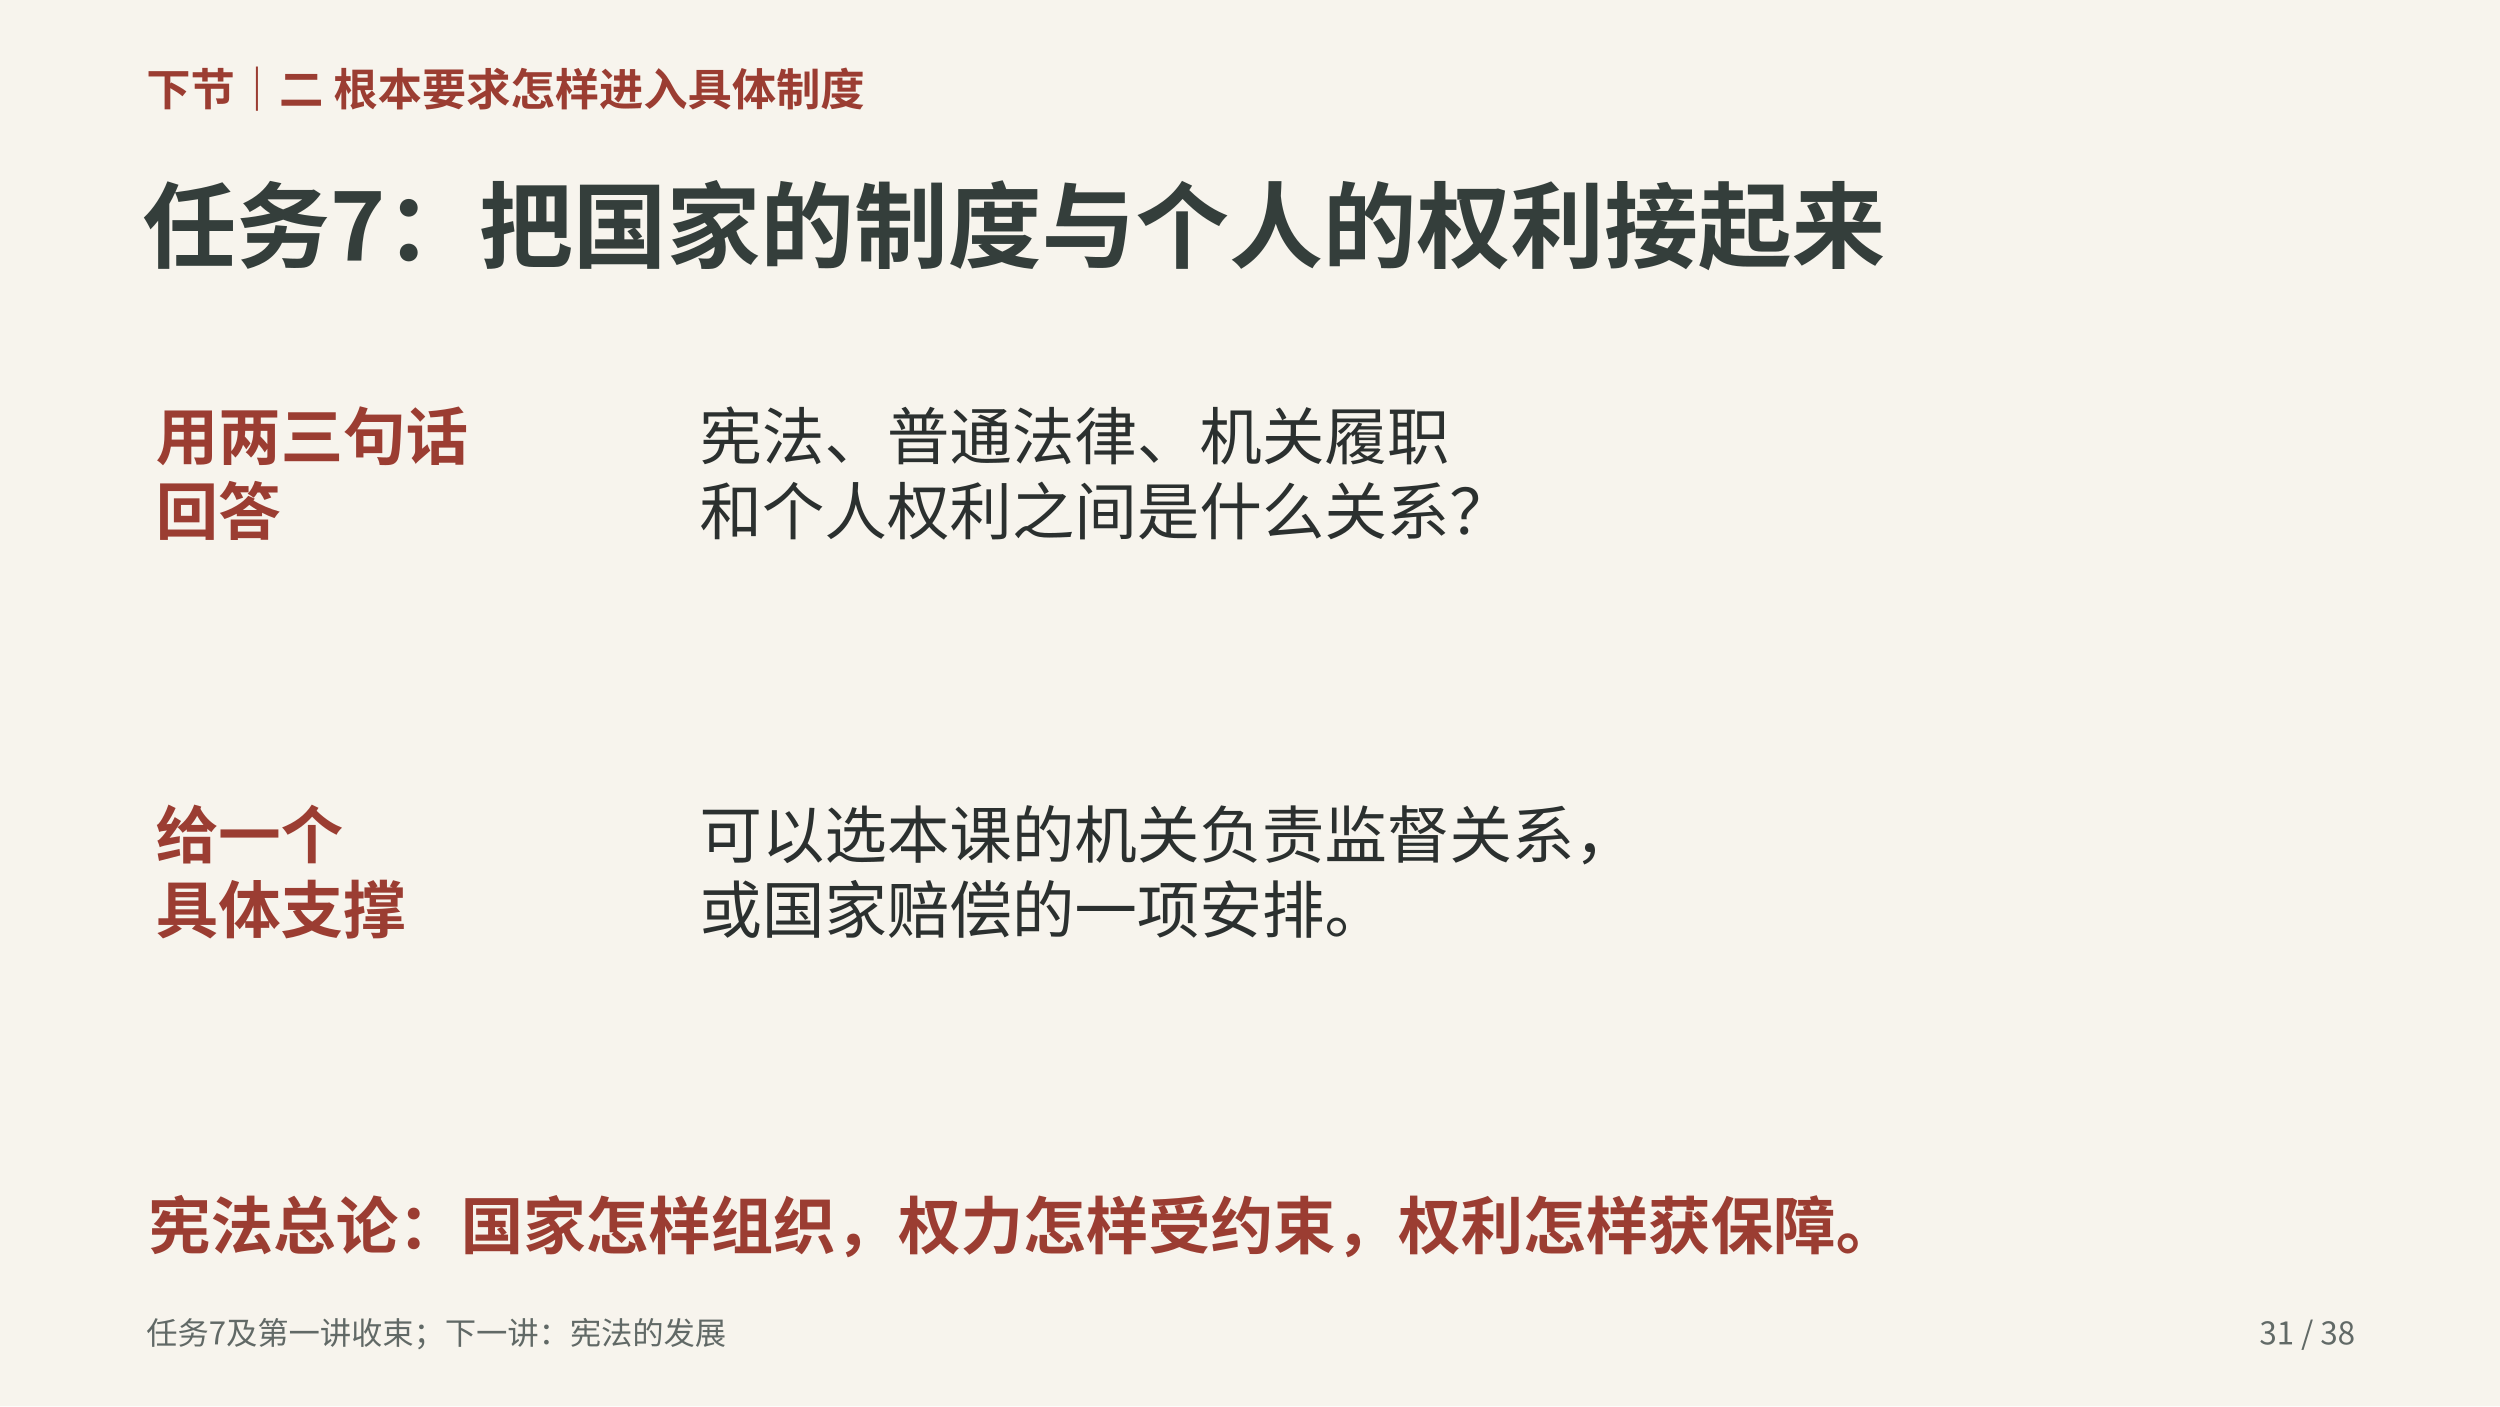
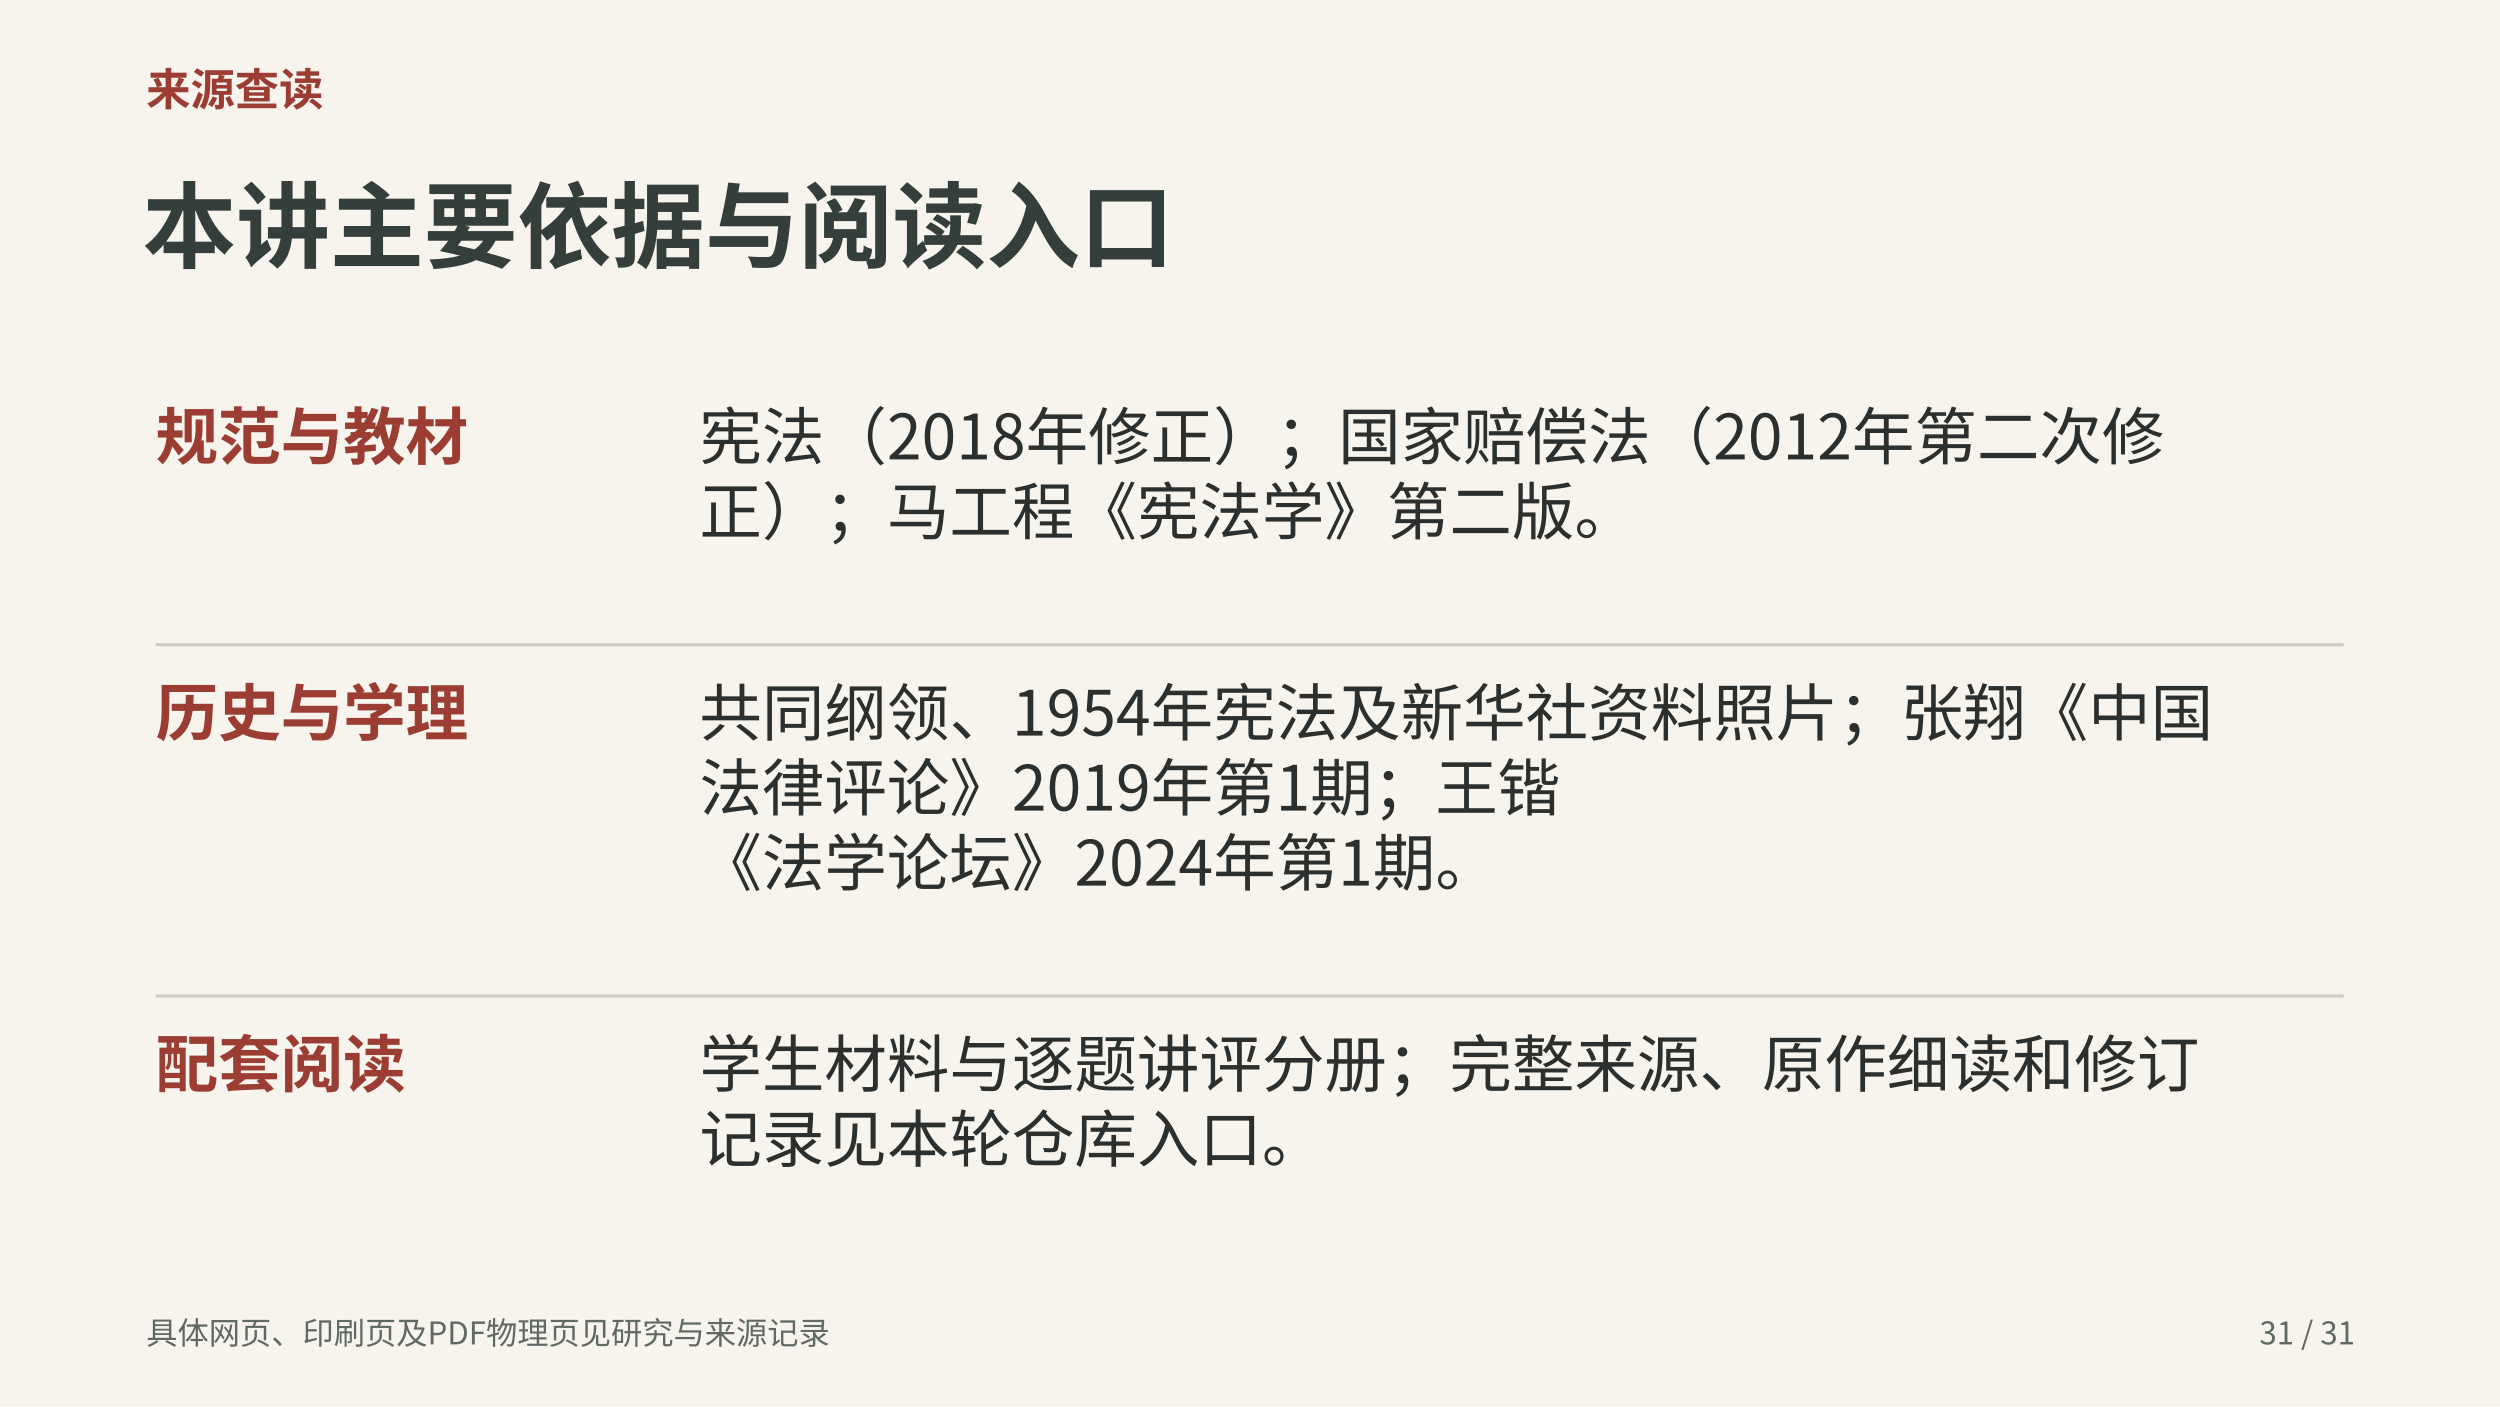
<svg xmlns="http://www.w3.org/2000/svg" viewBox="0 0 1600 900" width="1600" height="900">
  <defs>
    <marker id="arrow" viewBox="0 0 10 10" refX="8" refY="5" markerWidth="5" markerHeight="5" orient="auto-start-reverse">
      <path d="M 0 0 L 10 5 L 0 10 z" fill="#9B3D32" />
    </marker>
  </defs>
  <rect width="1600" height="900" fill="#F7F4ED" />
  <text x="93.6" y="67.5" font-family="Microsoft YaHei, Noto Sans CJK SC, sans-serif" font-size="28.333" font-weight="700" fill="#9B3D32" text-anchor="start">
-     <tspan x="93.6" dy="0">下节｜二 根本要求怎样进入具体制度</tspan>
+     <tspan x="93.6" dy="0">来源查读</tspan>
  </text>
  <text x="91.2" y="166.8" font-family="Microsoft YaHei, Noto Sans CJK SC, sans-serif" font-size="60" font-weight="700" fill="#343E3B" text-anchor="start">
-     <tspan x="91.2" dy="0">任务7：把国家的制度与个人的权利接起来</tspan>
+     <tspan x="91.2" dy="0">本讲主要依据与阅读入口</tspan>
  </text>
  <text x="99.6" y="294" font-family="Microsoft YaHei, Noto Sans CJK SC, sans-serif" font-size="40" font-weight="700" fill="#9B3D32" text-anchor="start">
-     <tspan x="99.6" dy="0">用两三句话</tspan>
-     <tspan x="99.6" dy="48">回答</tspan>
+     <tspan x="99.6" dy="0">规范与教材</tspan>
  </text>
  <text x="447.6" y="294" font-family="Microsoft YaHei, Noto Sans CJK SC, sans-serif" font-size="40" font-weight="400" fill="#2B302F" text-anchor="start">
-     <tspan x="447.6" dy="0">宪法、普通法律、机关履职</tspan>
-     <tspan x="447.6" dy="48">和个人权利之间是什么关系？</tspan>
+     <tspan x="447.6" dy="0">宪法（2018年修正）；国家赔偿法（2012年第二次修</tspan>
+     <tspan x="447.6" dy="48">正）；马工程《宪法学》第二版。</tspan>
  </text>
-   <text x="99.6" y="549" font-family="Microsoft YaHei, Noto Sans CJK SC, sans-serif" font-size="40" font-weight="700" fill="#9B3D32" text-anchor="start">
-     <tspan x="99.6" dy="0">给一个</tspan>
-     <tspan x="99.6" dy="48">具体支撑</tspan>
+   <line x1="99.6" y1="412.6" x2="1500" y2="412.6" stroke="#CBCDC5" stroke-width="2" />
+   <text x="99.6" y="470.8" font-family="Microsoft YaHei, Noto Sans CJK SC, sans-serif" font-size="40" font-weight="700" fill="#9B3D32" text-anchor="start">
+     <tspan x="99.6" dy="0">历史与学理</tspan>
  </text>
-   <text x="447.6" y="549" font-family="Microsoft YaHei, Noto Sans CJK SC, sans-serif" font-size="40" font-weight="400" fill="#2B302F" text-anchor="start">
-     <tspan x="447.6" dy="0">可以选本课的机关负责监督关系，</tspan>
-     <tspan x="447.6" dy="48">或国家赔偿的一项安排。</tspan>
+   <text x="447.6" y="470.8" font-family="Microsoft YaHei, Noto Sans CJK SC, sans-serif" font-size="40" font-weight="400" fill="#2B302F" text-anchor="start">
+     <tspan x="447.6" dy="0">共同纲领、1954年宪法及新华社资料照片；张翔《中国</tspan>
+     <tspan x="447.6" dy="48">法律评论》2019年第1期；王锴</tspan>
+     <tspan x="447.6" dy="48">《法学论坛》2024年第1期。</tspan>
  </text>
-   <text x="94.8" y="799.2" font-family="Microsoft YaHei, Noto Sans CJK SC, sans-serif" font-size="40" font-weight="700" fill="#9B3D32" text-anchor="start">
-     <tspan x="94.8" dy="0">宪法总论：国家怎样组织，权力怎样受约束，权利怎样获保障。</tspan>
+   <line x1="99.6" y1="637.4" x2="1500" y2="637.4" stroke="#CBCDC5" stroke-width="2" />
+   <text x="99.6" y="695.6" font-family="Microsoft YaHei, Noto Sans CJK SC, sans-serif" font-size="40" font-weight="700" fill="#9B3D32" text-anchor="start">
+     <tspan x="99.6" dy="0">配套阅读</tspan>
+   </text>
+   <text x="447.6" y="695.6" font-family="Microsoft YaHei, Noto Sans CJK SC, sans-serif" font-size="40" font-weight="400" fill="#2B302F" text-anchor="start">
+     <tspan x="447.6" dy="0">学生材料与逐题讲评分册；完整来源、原作细读和修订</tspan>
+     <tspan x="447.6" dy="48">记录见本轮仓库入口。</tspan>
  </text>
  <text x="93.6" y="860.4" font-family="Microsoft YaHei, Noto Sans CJK SC, sans-serif" font-size="20" font-weight="400" fill="#616966" text-anchor="start">
-     <tspan x="93.6" dy="0">任务7及第一讲收束；下一讲：宪法的发展</tspan>
+     <tspan x="93.6" dy="0">具体网页、印刷页及PDF物理页见研究与来源记录</tspan>
  </text>
  <text x="1507.2" y="860.4" font-family="Microsoft YaHei, Noto Sans CJK SC, sans-serif" font-size="20" font-weight="400" fill="#616966" text-anchor="end">
-     <tspan x="1507.2" dy="0">31 / 38</tspan>
+     <tspan x="1507.2" dy="0">31 / 31</tspan>
  </text>
</svg>
